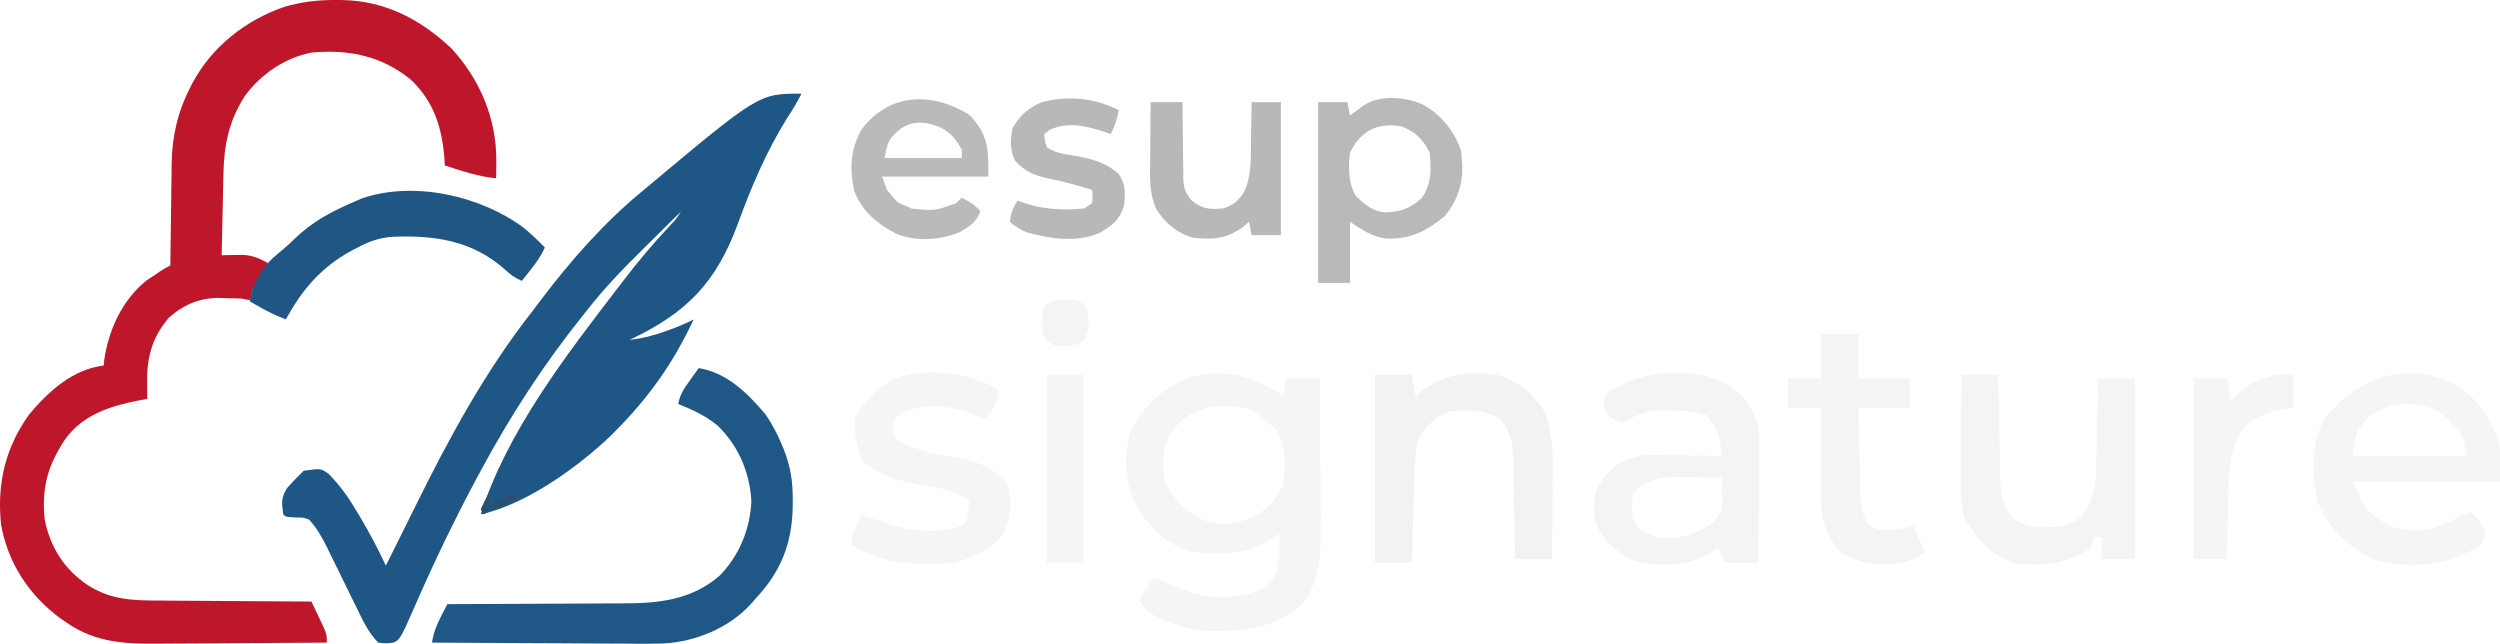
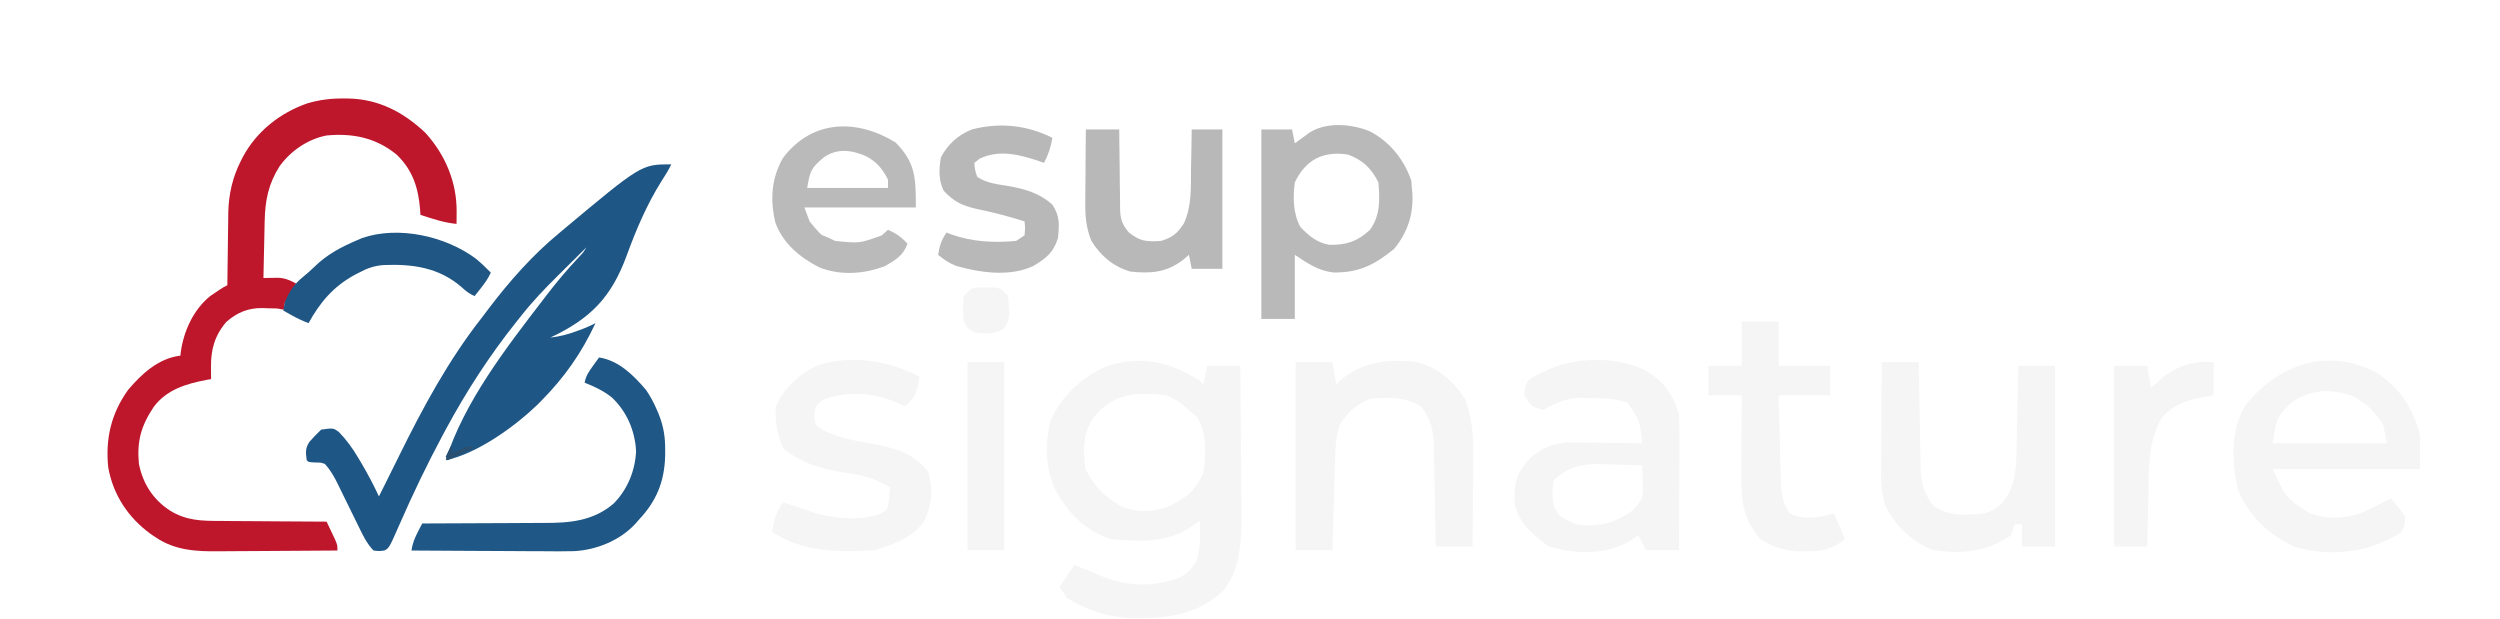
- <svg xmlns="http://www.w3.org/2000/svg" version="1.1" width="974.574" height="250.955" id="svg51">
+ <svg xmlns="http://www.w3.org/2000/svg" version="1.1" width="994.574" height="246.001" id="svg51">
  <defs id="defs51">
    <clipPath clipPathUnits="userSpaceOnUse" id="clipPath51">
      <path d="m 553.989,100.385 c 5.358,1.921 8.458,4.917 11,10 0.528,6.219 0.725,11.734 -3,17 -4.585,4.241 -8.448,5.48 -14.578,5.41 -4.411,-0.747 -7.407,-3.211 -10.422,-6.41 -2.645,-4.848 -2.706,-10.584 -2,-16 3.972,-8.25 10.187,-11.297 19,-10 z" fill="#040404" id="path51" style="display:none;fill:#040404;fill-opacity:1" />
      <path id="lpe_path-effect51" style="fill:#040404;fill-opacity:1" class="powerclip" d="m 517.989,84.811 h 64.239 v 79.574 h -64.239 z m 36,15.574 c -8.813,-1.297 -15.028,1.75 -19,10 -0.706,5.416 -0.645,11.152 2,16 3.015,3.199 6.01,5.663 10.422,6.41 6.13,0.07 9.993,-1.169 14.578,-5.41 3.725,-5.266 3.528,-10.781 3,-17 -2.542,-5.083 -5.642,-8.079 -11,-10 z" />
    </clipPath>
    <clipPath clipPathUnits="userSpaceOnUse" id="clipPath52">
      <path d="m 381.176,101.01 c 3.81,2.079 5.819,4.471 7.812,8.375 0,0.99 0,1.98 0,3 -9.57,0 -19.14,0 -29,0 1.04,-6.24 1.441,-7.183 6,-11 4.769,-3.338 10.087,-2.655 15.188,-0.375 z" fill="#080808" id="path52" style="display:none" />
      <path id="lpe_path-effect52" class="powerclip" d="m 342.477,85.295 h 61.512 v 62.588 h -61.512 z m 38.7,15.716 c -5.101,-2.28 -10.419,-2.963 -15.188,0.375 -4.559,3.817 -4.96,4.76 -6,11 9.86,0 19.43,0 29,0 0,-1.02 0,-2.01 0,-3 -1.994,-3.904 -4.002,-6.296 -7.812,-8.375 z" />
    </clipPath>
    <clipPath clipPathUnits="userSpaceOnUse" id="clipPath53">
      <path d="m 456.989,221.385 c 3.5,1.688 3.5,1.688 6,4 0.784,0.66 1.567,1.32 2.375,2 2.62,4.837 2.325,9.629 1.625,15 -2.116,4.937 -5.065,7.19 -9.855,9.305 -4.168,1.352 -7.857,1.567 -12.062,-0.035 -4.639,-2.423 -7.755,-5.615 -10.082,-10.27 -0.653,-5.106 -0.786,-9.575 2.188,-13.938 5.209,-6.73 11.872,-7.032 19.812,-6.062 z" fill="#050505" id="path53" style="display:none" />
      <path id="lpe_path-effect53" class="powerclip" d="m 419.514,207.033 h 62.814 v 79.851 h -62.814 z m 37.475,14.352 v -4e-5 c -7.941,-0.97 -14.604,-0.668 -19.812,6.062 -2.974,4.362 -2.841,8.832 -2.188,13.938 2.327,4.654 5.443,7.846 10.082,10.27 4.206,1.602 7.894,1.387 12.062,0.035 4.79,-2.115 7.74,-4.368 9.855,-9.305 0.7,-5.371 0.995,-10.163 -1.625,-15 -0.807,-0.68 -1.591,-1.34 -2.375,-2 -2.5,-2.312 -2.5,-2.312 -6,-4 z" />
    </clipPath>
    <clipPath clipPathUnits="userSpaceOnUse" id="clipPath54">
      <path d="m 577.364,240.135 c 1.247,0.027 1.247,0.027 2.52,0.055 2.036,0.047 4.071,0.119 6.105,0.195 0.059,1.438 0.102,2.877 0.137,4.316 0.038,1.202 0.038,1.202 0.077,2.428 -0.214,2.256 -0.214,2.256 -2.401,5.193 -5.096,3.737 -9.557,4.909 -15.812,4.062 -4.569,-2.139 -4.569,-2.139 -6,-5 -0.438,-3.375 -0.438,-3.375 0,-7 4.934,-4.468 9.087,-4.511 15.375,-4.25 z" fill="#0e0e0e" id="path54" style="display:none" />
      <path id="lpe_path-effect54" class="powerclip" d="m 546.333,206.786 h 54.759 v 62.128 h -54.759 z m 31.031,33.349 v 1e-5 c -6.288,-0.261 -10.441,-0.218 -15.375,4.25 -0.438,3.625 -0.438,3.625 0,7 1.431,2.861 1.431,2.861 6,5 6.256,0.847 10.717,-0.326 15.812,-4.062 2.188,-2.938 2.188,-2.938 2.401,-5.193 -0.039,-1.226 -0.039,-1.226 -0.077,-2.428 -0.035,-1.439 -0.077,-2.878 -0.137,-4.316 -2.035,-0.077 -4.07,-0.149 -6.105,-0.195 -1.272,-0.028 -1.272,-0.028 -2.52,-0.055 z" />
    </clipPath>
    <clipPath clipPathUnits="userSpaceOnUse" id="clipPath55">
      <path d="m 778.614,221.51 c 4.076,2.264 5.763,4.034 8.375,7.875 0.33,1.65 0.66,3.3 1,5 -10.23,0 -20.46,0 -31,0 1.2,-7.2 1.2,-7.2 5,-11 5.684,-3.663 10.227,-3.861 16.625,-1.875 z" fill="#0d0e0d" id="path55" style="display:none" />
      <path id="lpe_path-effect55" class="powerclip" d="m 741.382,206.968 h 60.607 v 61.981 h -60.607 z m 37.231,14.542 c -6.398,-1.986 -10.941,-1.788 -16.625,1.875 -3.8,3.8 -3.8,3.8 -5,11 10.54,0 20.77,0 31,0 -0.34,-1.7 -0.67,-3.35 -1,-5 -2.612,-3.841 -4.299,-5.611 -8.375,-7.875 z" />
    </clipPath>
  </defs>
-   <path d="m 312.409,36.502 c -1.571,3.339 -3.494,6.342 -5.5,9.438 -8.057,12.888 -13.996,26.816 -19.188,41.062 -8.433,23.008 -19.859,34.933 -42.312,45.5 5.044,-0.575 9.392,-1.675 14.188,-3.438 1.19,-0.432 2.38,-0.864 3.605,-1.309 2.495,-0.976 4.847,-1.995 7.207,-3.254 -7.684,16.528 -17.171,30.056 -30,43 -0.776,0.789 -1.552,1.578 -2.352,2.391 -12.807,12.235 -33.138,26.861 -50.648,30.609 10.112,-32.136 33.644,-62.518 54,-89 0.466,-0.612 0.933,-1.224 1.414,-1.855 5.787,-7.586 11.823,-14.776 18.372,-21.719 2.316,-2.414 2.316,-2.414 4.215,-5.426 -3.83,3.779 -7.652,7.566 -11.469,11.359 -1.295,1.285 -2.591,2.568 -3.89,3.849 -7.705,7.604 -14.998,15.229 -21.642,23.793 -0.543,0.679 -1.087,1.358 -1.647,2.057 -14.963,18.705 -28,38.867 -39.353,59.943 -0.581,1.078 -1.162,2.157 -1.761,3.268 -8.52,15.926 -16.289,32.082 -23.532,48.626 -6.069,13.787 -6.069,13.787 -8.707,15.105 -2.875,0.375 -2.875,0.375 -6,0 -3.838,-3.967 -6.028,-8.714 -8.406,-13.625 -0.407,-0.825 -0.813,-1.649 -1.232,-2.499 -1.73,-3.508 -3.445,-7.024 -5.162,-10.539 -1.26,-2.573 -2.526,-5.143 -3.793,-7.713 -0.382,-0.79 -0.765,-1.579 -1.159,-2.393 -2.039,-4.133 -4.071,-7.83 -7.247,-11.232 -2.3,-0.768 -2.3,-0.768 -4.688,-0.75 -4.258,-0.195 -4.258,-0.195 -5.312,-1.25 -0.595,-4.24 -0.902,-6.658 1.527,-10.273 1.758,-1.992 3.558,-3.885 5.473,-5.727 0.33,-0.33 0.66,-0.66 1,-1 6.718,-0.927 6.718,-0.927 9.763,1.275 4.319,4.451 7.662,9.073 10.8,14.413 0.47,0.783 0.939,1.566 1.423,2.373 3.657,6.164 6.993,12.438 10.014,18.94 0.711,-1.421 1.421,-2.843 2.132,-4.264 0.682,-1.364 1.365,-2.727 2.049,-4.09 2.368,-4.725 4.714,-9.461 7.046,-14.204 13.14,-26.647 27.351,-53.016 45.773,-76.441 1.19,-1.578 2.38,-3.156 3.569,-4.734 11.651,-15.37 24.508,-29.981 39.431,-42.266 0.502,-0.421 1.003,-0.841 1.52,-1.275 C 295.83,36.502 295.83,36.502 312.409,36.502 Z" fill="#1e5786" id="path2" />
-   <path d="m 130.659,0.002 c 1.5,0.009 1.5,0.009 3.03,0.017 16.657,0.398 30.248,7.543 42.302,18.85 11.126,12.115 17.636,27.495 17.48,44.008 -0.009,1.245 -0.018,2.49 -0.027,3.773 -0.017,1.412 -0.017,1.412 -0.035,2.852 -6.95,-0.647 -13.382,-2.86 -20,-5 -0.095,-1.506 -0.095,-1.506 -0.191,-3.043 -0.98,-11.985 -4.122,-21.905 -13.121,-30.457 -11.539,-9.318 -24.235,-11.829 -38.688,-10.5 -10.398,2.028 -19.686,8.398 -25.937,16.875 -6.314,9.841 -8.157,19.169 -8.379,30.68 l -0.063,2.732 c -0.065,2.863 -0.124,5.726 -0.183,8.588 -0.043,1.948 -0.087,3.896 -0.131,5.844 -0.107,4.76 -0.208,9.521 -0.307,14.281 0.745,-0.017 1.491,-0.035 2.259,-0.053 0.983,-0.013 1.966,-0.027 2.979,-0.041 0.972,-0.017 1.945,-0.035 2.947,-0.053 3.882,0.202 6.411,1.331 9.815,3.146 -0.563,3.941 -1.679,6.751 -4,10 h -2 l -0.734,4.499 c -1.279,-0.046 -2.823,-0.591 -4.141,-0.639 -1.708,-0.037 -3.417,-0.074 -5.125,-0.109 -0.839,-0.034 -1.678,-0.067 -2.543,-0.102 -7.867,-0.122 -14.053,2.431 -20.008,7.668 -6.478,7.526 -8.602,15.305 -8.512,24.996 0.009,1.254 0.018,2.509 0.027,3.801 0.012,0.953 0.023,1.905 0.035,2.887 -0.895,0.159 -1.789,0.317 -2.711,0.48 -11.266,2.174 -22.005,5.391 -29.102,14.965 -6.946,10.39 -9.401,18.974 -8.188,31.555 2.179,10.791 7.632,19.467 16.831,25.621 9.299,5.912 17.95,5.983 28.673,5.988 1.691,0.015 3.382,0.032 5.073,0.05 4.424,0.043 8.848,0.064 13.272,0.079 4.525,0.02 9.05,0.062 13.575,0.102 8.859,0.075 17.717,0.126 26.576,0.16 1.007,2.101 2.005,4.206 3,6.312 0.557,1.172 1.114,2.344 1.688,3.551 1.312,3.137 1.312,3.137 1.312,6.137 -10.467,0.093 -20.934,0.164 -31.401,0.207 -4.862,0.021 -9.723,0.049 -14.584,0.095 -4.701,0.044 -9.401,0.068 -14.103,0.078 -1.784,0.007 -3.568,0.022 -5.352,0.043 -12.758,0.149 -24.626,-0.405 -35.561,-7.923 -0.846,-0.567 -1.691,-1.134 -2.562,-1.719 -12.395,-9.058 -20.678,-21.525 -23.438,-36.781 -1.644,-15.844 1.601,-29.949 11,-43 7.573,-9.018 16.913,-17.536 29,-19 0.063,-0.632 0.126,-1.263 0.191,-1.914 1.601,-11.698 7.044,-23.68 16.414,-31.168 0.852,-0.571 1.704,-1.142 2.582,-1.73 0.86,-0.584 1.72,-1.168 2.605,-1.77 2.207,-1.418 2.207,-1.418 4.207,-2.418 0.009,-0.881 0.009,-0.881 0.018,-1.779 0.064,-6.166 0.149,-12.331 0.245,-18.496 0.033,-2.295 0.061,-4.589 0.084,-6.884 0.034,-3.317 0.086,-6.633 0.142,-9.95 0.006,-1.01 0.013,-2.02 0.019,-3.06 0.206,-10.184 2.393,-19.811 7.055,-28.893 l 1.042,-2.043 C 82.585,18.216 95.75,7.84 110.914,2.644 c 6.662,-1.918 12.821,-2.688 19.745,-2.642 z" fill="#be172c" id="path3" />
-   <path d="m 272.409,143.502 c 10.913,1.735 19.098,9.859 26,18 2.405,3.53 4.329,7.073 6,11 0.338,0.786 0.677,1.572 1.025,2.382 2.758,6.875 3.681,12.922 3.6,20.305 -0.008,1.044 -0.017,2.087 -0.025,3.163 -0.407,14.038 -4.874,24.871 -14.6,35.15 -0.554,0.643 -1.109,1.286 -1.68,1.949 -8.468,9.339 -21.666,14.753 -34.147,15.397 -5.742,0.165 -11.481,0.104 -17.224,0.044 -2.111,-0.007 -4.223,-0.013 -6.334,-0.017 -5.516,-0.015 -11.031,-0.054 -16.546,-0.099 -5.645,-0.041 -11.289,-0.059 -16.934,-0.079 -11.045,-0.043 -22.09,-0.111 -33.135,-0.195 0.604,-3.85 1.768,-6.861 3.562,-10.312 0.683,-1.325 0.683,-1.325 1.379,-2.676 0.349,-0.664 0.699,-1.328 1.059,-2.012 1.034,-0.001 2.068,-0.003 3.133,-0.004 9.797,-0.017 19.593,-0.06 29.39,-0.128 5.035,-0.034 10.07,-0.059 15.105,-0.064 4.87,-0.004 9.739,-0.033 14.608,-0.078 1.847,-0.013 3.695,-0.017 5.542,-0.013 14.089,0.027 27.14,-1.112 38.327,-10.784 7.627,-7.768 11.863,-18.025 12.395,-28.93 -0.572,-11.364 -5.135,-21.985 -13.414,-29.809 -4.595,-3.67 -9.636,-6.047 -15.086,-8.191 0.624,-3.761 2.348,-6.19 4.562,-9.25 0.641,-0.892 1.281,-1.784 1.941,-2.703 0.494,-0.675 0.987,-1.351 1.496,-2.047 z" fill="#1f5786" id="path4" />
-   <path d="m 561.926,92.073 c 7.105,3.674 12.344,10.158 14.875,17.75 0.062,0.846 0.124,1.691 0.188,2.562 0.062,0.645 0.124,1.289 0.188,1.953 0.423,7.562 -1.734,14.077 -6.562,19.922 -7.112,5.757 -12.67,8.601 -21.832,8.453 -5.417,-0.636 -9.346,-3.363 -13.793,-6.328 0,7.59 0,15.18 0,23 -3.96,0 -7.92,0 -12,0 0,-22.44 0,-44.88 0,-68 3.63,0 7.26,0 11,0 0.33,1.65 0.66,3.3 1,5 0.471,-0.349 0.941,-0.699 1.426,-1.059 0.623,-0.455 1.245,-0.91 1.887,-1.379 0.615,-0.452 1.23,-0.905 1.863,-1.371 6.114,-3.993 15.266,-3.211 21.762,-0.504 z" fill="#b8b9b8" id="path5" clip-path="url(#clipPath51)" transform="matrix(1.036489,0,0,1.036489,-28.23591,-54.89236)" />
-   <path d="m 465.989,217.385 c 0.495,0.495 0.495,0.495 1,1 0.33,-1.65 0.66,-3.3 1,-5 2.97,0 5.94,0 9,0 0.074,6.795 0.129,13.59 0.165,20.386 0.015,2.308 0.035,4.617 0.061,6.925 0.037,3.331 0.053,6.663 0.067,9.994 0.015,1.02 0.031,2.04 0.047,3.092 0.002,7 -0.3,14.85 -4.889,20.517 -6.819,6.598 -15.213,7.591 -24.343,7.586 -6.59,-0.232 -12.459,-2.03 -18.107,-5.499 -0.66,-0.99 -1.32,-1.98 -2,-3 1.32,-1.98 2.64,-3.96 4,-6 0.66,0.268 1.32,0.536 2,0.812 0.99,0.392 1.98,0.784 3,1.188 0.581,0.264 1.163,0.529 1.762,0.801 6.825,2.921 13.551,3.271 20.676,1.074 2.874,-1.248 3.603,-1.93 5.562,-4.562 1.215,-4.026 1.217,-7.123 1,-11.312 -0.907,0.639 -1.815,1.279 -2.75,1.938 -6.507,4.129 -13.723,3.775 -21.25,3.062 -6.952,-2.147 -11.418,-6.799 -15,-13 -2.885,-6.058 -3.111,-12.837 -1.383,-19.312 2.927,-6.63 8.599,-11.726 15.195,-14.625 9.368,-2.915 17.018,-1.19 25.188,3.938 z" fill="#f7f7f7" id="path6" style="fill:#f5f5f5;fill-opacity:1" clip-path="url(#clipPath53)" transform="matrix(1.437914,0,0,1.437914,-171.4274,-159.3241)" />
-   <path d="m 204.082,88.747 c 2.948,2.414 5.685,5.012 8.327,7.755 -1.491,3.283 -3.386,5.931 -5.625,8.75 l -1.914,2.422 -1.461,1.828 c -2.892,-1.322 -4.474,-2.443 -6.875,-4.688 C 183.902,93.663 169.078,91.641 152.948,92.307 c -5.042,0.388 -9.133,1.794 -13.54,4.195 -0.831,0.424 -1.663,0.848 -2.52,1.285 -11.817,6.516 -19.064,15.119 -25.48,26.715 -3.439,-1.307 -6.613,-2.81 -9.812,-4.625 l -2.395,-1.352 c -0.592,-0.338 -1.183,-0.675 -1.793,-1.023 l 1,-5 c 2.704,-6.481 5.701,-10.094 9.437,-13.188 2.341,-1.932 4.597,-3.847 6.754,-5.984 7.042,-6.911 14.825,-10.995 23.809,-14.828 0.891,-0.384 1.781,-0.768 2.699,-1.164 20.11,-6.93 46.208,-1.062 62.974,11.409 z" fill="#1f5684" id="path7" />
-   <path d="m 391.739,96.073 c 7.133,7.332 7.25,12.519 7.25,23.312 h -40 l 1.873,5.006 c 0,0 3.695,4.613 4.502,4.932 2.625,1.062 2.625,1.062 4.625,2.062 8.788,0.91 8.788,0.91 16.812,-2 0.722,-0.66 1.444,-1.32 2.188,-2 2.884,1.293 4.872,2.659 7,5 -1.513,4.238 -4.19,5.802 -8,8 -7.564,2.946 -16.177,3.526 -23.812,0.438 -6.937,-3.647 -12.723,-8.39 -15.559,-15.855 -1.994,-8.187 -1.542,-16 2.688,-23.355 10.525,-13.919 26.562,-14.051 40.434,-5.539 z" fill="#b9bab9" id="path8" clip-path="url(#clipPath52)" transform="matrix(1.036489,0,0,1.036489,-28.23591,-54.89236)" />
-   <path d="m 785.091,215.19 c 6.397,4.028 10.088,9.954 11.898,17.195 0,2.97 0,5.94 0,9 -13.2,0 -26.4,0 -40,0 3.657,7.87 3.657,7.87 10,12 5.314,1.771 9.585,1.519 14.75,-0.375 1.073,-0.536 2.145,-1.073 3.25,-1.625 1.207,-0.588 1.207,-0.588 2.438,-1.188 0.516,-0.268 1.031,-0.536 1.562,-0.812 2.062,2.25 2.062,2.25 4,5 -0.137,2.035 -0.137,2.035 -1,4 -1.742,1.23 -1.742,1.23 -3.875,2.188 -0.699,0.324 -1.397,0.647 -2.117,0.98 -7.043,2.919 -15.684,3.088 -23.008,0.961 -7.01,-3.259 -12.742,-8.546 -15.527,-15.918 -1.569,-7.338 -1.863,-15.888 2.133,-22.469 8.975,-11.213 22.236,-15.783 35.496,-8.938 z" fill="#f5f5f5" id="path9" clip-path="url(#clipPath55)" transform="matrix(1.437914,0,0,1.437914,-171.4274,-159.3241)" />
-   <path d="m 586.676,214.51 c 5.129,2.999 7.429,6.225 9.312,11.875 0.085,2.804 0.116,5.583 0.098,8.387 -0.001,0.817 -0.003,1.634 -0.004,2.476 -0.006,2.608 -0.018,5.217 -0.031,7.825 -0.005,1.769 -0.01,3.538 -0.014,5.307 -0.011,4.335 -0.028,8.671 -0.049,13.006 -2.97,0 -5.94,0 -9,0 -0.66,-1.32 -1.32,-2.64 -2,-4 -1.052,0.66 -2.104,1.32 -3.188,2 -6.62,3.316 -14.278,3.092 -21.25,0.938 -4.22,-3.191 -7.864,-6.035 -9.148,-11.371 -0.302,-4.722 0.285,-7.84 3.273,-11.566 3.097,-3.329 6.452,-4.842 10.991,-5.227 1.406,0.016 1.406,0.016 2.841,0.032 1.532,0.01 1.532,0.01 3.096,0.019 1.055,0.017 2.11,0.034 3.197,0.051 1.074,0.009 2.149,0.018 3.256,0.027 2.644,0.024 5.288,0.056 7.932,0.098 -0.63,-6.102 -0.63,-6.102 -4,-11 -3.43,-1.143 -6.199,-1.204 -9.812,-1.25 -1.203,-0.026 -2.405,-0.052 -3.645,-0.078 -3.842,0.356 -6.156,1.57 -9.543,3.328 -3,-1 -3,-1 -5,-4 0.133,-2.051 0.133,-2.051 1,-4 1.742,-1.23 1.742,-1.23 3.875,-2.188 1.048,-0.485 1.048,-0.485 2.117,-0.98 7.866,-3.26 17.938,-3.32 25.695,0.293 z" fill="#f4f4f4" id="path10" clip-path="url(#clipPath54)" transform="matrix(1.437914,0,0,1.437914,-171.4274,-159.3241)" />
-   <path d="m 448.537,39.827 c 4.105,0 8.209,0 12.438,0 0.003,1.04 0.009,2.081 0.013,3.153 0.023,3.874 0.079,7.746 0.145,11.619 0.024,1.674 0.039,3.348 0.044,5.022 0.01,2.412 0.052,4.821 0.101,7.232 -0.003,0.744 -0.009,1.488 -0.013,2.255 0.118,4.081 0.621,5.81 3.253,9 4.212,3.374 6.595,3.54 12.003,3.179 4.349,-1.365 5.883,-2.606 8.426,-6.413 3.083,-6.462 2.641,-13.516 2.717,-20.535 0.029,-1.41 0.06,-2.821 0.093,-4.231 0.073,-3.427 0.128,-6.853 0.166,-10.28 3.762,0 7.525,0 11.401,0 0,17.102 0,34.204 0,51.824 -3.762,0 -7.525,0 -11.401,0 -0.342,-1.71 -0.684,-3.42 -1.036,-5.182 -0.748,0.641 -1.496,1.283 -2.267,1.943 -6.144,4.642 -11.999,5.108 -19.499,4.276 -6.329,-1.81 -11.058,-5.837 -14.511,-11.401 -1.989,-4.899 -2.351,-9.314 -2.275,-14.535 0.003,-0.773 0.006,-1.547 0.01,-2.344 0.011,-2.45 0.037,-4.899 0.064,-7.349 0.01,-1.669 0.02,-3.339 0.028,-5.008 0.023,-4.075 0.059,-8.149 0.101,-12.223 z" fill="#b8b8b8" id="path11" style="stroke-width:1.036" />
-   <path d="m 436.1,42.937 c -0.581,3.486 -1.47,6.21 -3.109,9.328 -0.628,-0.224 -1.256,-0.449 -1.903,-0.68 -7.369,-2.449 -14.784,-4.37 -22.066,-0.875 -0.641,0.513 -1.283,1.026 -1.943,1.555 0.195,2.534 0.195,2.534 1.036,5.182 3.543,2.405 7.504,2.748 11.66,3.433 6.206,1.127 11.558,2.625 16.325,6.932 2.816,4.223 2.591,7.488 2.073,12.438 -1.669,5.426 -4.525,7.558 -9.191,10.385 -8.907,4.095 -19.676,2.485 -28.771,-0.073 -2.588,-1.034 -4.467,-2.324 -6.608,-4.093 0.567,-3.498 1.093,-5.268 3.109,-8.292 0.568,0.224 1.136,0.449 1.721,0.68 7.951,2.793 15.838,3.209 24.192,2.429 1.026,-0.684 2.052,-1.368 3.109,-2.073 0.259,-2.678 0.259,-2.678 0,-5.182 -5.749,-1.83 -11.443,-3.346 -17.361,-4.535 -5.633,-1.255 -8.789,-2.633 -12.697,-6.867 -1.973,-3.947 -1.78,-8.159 -1.036,-12.438 2.629,-4.921 6.346,-8.304 11.531,-10.365 10.285,-2.703 20.484,-1.613 29.929,3.109 z" fill="#b8b8b8" id="path12" style="stroke-width:1.036" />
-   <path d="m 536.011,146.067 c 4.745,0 9.49,0 14.379,0 0.475,2.847 0.949,5.694 1.438,8.627 1.008,-0.89 2.017,-1.779 3.056,-2.696 8.763,-6.477 17.974,-7.136 28.579,-5.931 8.499,2.527 13.831,7.086 18.693,14.379 2.529,7.235 3.271,13.829 3.157,21.428 -0.004,1.039 -0.008,2.078 -0.013,3.148 -0.016,3.281 -0.052,6.562 -0.089,9.843 -0.014,2.24 -0.028,4.48 -0.039,6.721 -0.032,5.459 -0.081,10.917 -0.14,16.376 -4.745,0 -9.49,0 -14.379,0 -0.021,-1.4 -0.042,-2.8 -0.064,-4.242 -0.084,-5.213 -0.195,-10.425 -0.314,-15.637 -0.048,-2.252 -0.088,-4.505 -0.121,-6.757 -0.049,-3.245 -0.124,-6.489 -0.204,-9.734 -0.008,-1.001 -0.018,-2.002 -0.028,-3.033 -0.187,-6.244 -1.221,-10.253 -5.022,-15.239 -6.11,-3.774 -13.161,-3.7 -20.131,-2.876 -5.373,2.336 -8.408,5.114 -11.503,10.065 -1.674,5.021 -1.742,9.19 -1.893,14.486 -0.03,0.983 -0.06,1.967 -0.091,2.98 -0.094,3.135 -0.179,6.27 -0.263,9.405 -0.062,2.128 -0.125,4.256 -0.188,6.384 -0.154,5.211 -0.3,10.423 -0.441,15.635 -4.745,0 -9.49,0 -14.379,0 0,-24.2 0,-48.4 0,-73.334 z" fill="#f2f2f2" id="path13" style="stroke-width:1.438" />
-   <path d="m 764.639,146.067 c 4.745,0 9.49,0 14.379,0 0.021,1.443 0.042,2.887 0.064,4.374 0.084,5.374 0.195,10.746 0.314,16.119 0.048,2.322 0.088,4.644 0.121,6.966 0.049,3.345 0.124,6.689 0.204,10.033 0.008,1.032 0.018,2.065 0.028,3.128 0.184,6.33 1.115,10.432 5.022,15.458 6.426,4.284 12.597,3.572 20.131,2.876 5.192,-1.947 6.644,-3.403 9.48,-8.134 2.293,-5.448 2.637,-9.505 2.759,-15.401 0.026,-0.977 0.052,-1.954 0.078,-2.961 0.077,-3.091 0.126,-6.181 0.175,-9.272 0.048,-2.108 0.097,-4.216 0.149,-6.325 0.122,-5.141 0.218,-10.282 0.3,-15.424 4.745,0 9.49,0 14.379,0 0,23.251 0,46.502 0,70.458 -4.271,0 -8.541,0 -12.941,0 0,-2.847 0,-5.694 0,-8.627 -0.949,0 -1.898,0 -2.876,0 -0.475,1.424 -0.949,2.847 -1.438,4.314 -9.587,6.453 -18.811,7.401 -30.196,5.752 -8.615,-3.321 -14.631,-9.239 -18.821,-17.447 -1.718,-5.408 -1.666,-10.537 -1.59,-16.147 0.004,-1.139 0.008,-2.278 0.013,-3.451 0.016,-3.619 0.052,-7.237 0.089,-10.855 0.014,-2.461 0.028,-4.922 0.039,-7.383 0.032,-6.017 0.081,-12.033 0.14,-18.05 z" fill="#f4f4f4" id="path14" style="stroke-width:1.438" />
-   <path d="m 386.956,150.561 c 0.788,0.415 1.576,0.83 2.387,1.258 -0.717,5.302 -1.583,8.059 -5.752,11.503 -1.572,-0.712 -3.144,-1.424 -4.763,-2.157 -8.889,-3.321 -18.215,-3.775 -27.141,-0.449 -2.894,2.447 -2.894,2.447 -3.505,6.201 0.556,3.799 0.556,3.799 3.746,5.802 6.588,3.196 13.453,4.208 20.617,5.519 8.157,1.631 14.968,3.785 20.212,10.697 1.971,6.898 1.435,11.892 -1.258,18.513 -4.444,7.087 -11.794,9.413 -19.412,11.953 -14.167,0.893 -28.081,0.931 -40.262,-7.19 0.787,-4.852 1.517,-7.308 4.314,-11.503 1.824,0.623 1.824,0.623 3.685,1.258 1.631,0.534 3.262,1.068 4.943,1.618 1.512,0.534 3.025,1.068 4.583,1.618 7.933,1.821 16.777,2.881 24.585,0.079 2.984,-1.648 2.984,-1.648 3.544,-6.19 0.119,-1.364 0.237,-2.728 0.359,-4.134 -5.64,-3.447 -10.424,-4.732 -16.985,-5.662 -9.195,-1.384 -17.498,-3.618 -24.714,-9.706 -2.308,-5.338 -3.21,-10.451 -2.876,-16.266 3.618,-7.375 8.75,-12.32 16.12,-15.941 12.34,-4.044 26.005,-2.237 37.571,3.179 z" fill="#f5f5f5" id="path15" style="stroke-width:1.438" />
-   <path d="m 709.998,130.25 c 4.745,0 9.49,0 14.379,0 0,5.694 0,11.388 0,17.255 6.643,0 13.286,0 20.131,0 0,3.796 0,7.592 0,11.503 -6.643,0 -13.286,0 -20.131,0 0.163,6.591 0.346,13.181 0.539,19.771 0.044,1.872 0.089,3.744 0.135,5.673 0.056,1.798 0.111,3.596 0.169,5.448 0.068,2.485 0.068,2.485 0.137,5.02 0.439,4.167 1.034,6.637 3.334,10.1 5.455,2.727 11.567,1.75 17.255,0 1.424,3.322 2.847,6.643 4.314,10.065 -6.015,4.978 -11.62,4.96 -19.092,4.718 -5.713,-0.59 -9.046,-1.697 -13.98,-4.718 -6.51,-8.052 -7.374,-13.941 -7.33,-24.063 0.004,-1.863 0.008,-3.726 0.014,-5.645 0.012,-1.96 0.024,-3.921 0.036,-5.881 0.007,-1.983 0.014,-3.965 0.02,-5.948 0.017,-4.847 0.041,-9.695 0.07,-14.542 -4.271,0 -8.541,0 -12.941,0 0,-3.796 0,-7.592 0,-11.503 4.271,0 8.541,0 12.941,0 0,-5.694 0,-11.388 0,-17.255 z" fill="#f4f4f4" id="path16" style="stroke-width:1.438" />
-   <path d="m 894.051,146.067 c 0,4.271 0,8.541 0,12.941 -1.987,0.356 -3.974,0.712 -6.021,1.078 -6.029,1.372 -9.826,2.887 -14.11,7.549 -5.633,9.716 -5.108,19.826 -5.302,30.825 -0.049,1.875 -0.098,3.75 -0.149,5.681 -0.118,4.607 -0.218,9.213 -0.3,13.82 -4.271,0 -8.541,0 -12.941,0 0,-23.251 0,-46.502 0,-70.458 4.271,0 8.541,0 12.941,0 0.475,2.847 0.949,5.694 1.438,8.627 1.246,-1.127 2.491,-2.254 3.775,-3.415 6.318,-5.248 12.45,-7.134 20.67,-6.65 z" fill="#fcfcfc" id="path20" style="fill:#f5f5f5;fill-opacity:1;stroke-width:1.438" />
-   <path d="m 408.036,146.067 c 4.745,0 9.49,0 14.379,0 0,24.2 0,48.4 0,73.334 -4.745,0 -9.49,0 -14.379,0 0,-24.2 0,-48.4 0,-73.334 z" fill="#eff0ef" id="path21" style="fill:#f4f5f4;fill-opacity:1;stroke-width:1.438" />
-   <path d="m 412.17,116.927 c 1.008,0.007 2.017,0.015 3.056,0.022 1.008,-0.007 2.017,-0.015 3.056,-0.022 2.696,0.382 2.696,0.382 5.572,3.258 0.791,8.703 0.791,8.703 -1.618,12.851 -3.976,2.253 -6.84,2.088 -11.324,1.528 -2.696,-1.528 -2.696,-1.528 -4.314,-4.314 -0.449,-5.123 -0.449,-5.123 0,-10.065 2.876,-2.876 2.876,-2.876 5.572,-3.258 z" fill="#f4f4f4" id="path28" style="stroke-width:1.438" />
-   <path d="m 190.409,192.502 c 0.33,1.32 0.66,2.64 1,4 0.615,-0.3 1.23,-0.601 1.863,-0.91 0.808,-0.38 1.616,-0.761 2.449,-1.152 0.801,-0.383 1.601,-0.766 2.426,-1.16 2.262,-0.777 2.262,-0.777 5.262,0.223 -4.95,2.31 -9.9,4.62 -15,7 -0.33,-0.66 -0.66,-1.32 -1,-2 0.934,-2.031 1.932,-4.035 3,-6 z" fill="#295071" id="path41" />
+   <path d="m 267.051,65.38 c -1.128,2.397 -2.509,4.553 -3.949,6.775 -5.784,9.253 -10.048,19.252 -13.775,29.479 -6.054,16.517 -14.257,25.079 -30.377,32.665 3.621,-0.413 6.742,-1.203 10.185,-2.468 0.854,-0.31 1.708,-0.62 2.588,-0.939 1.792,-0.7 3.48,-1.432 5.174,-2.336 -5.517,11.865 -12.328,21.578 -21.538,30.87 -0.557,0.566 -1.114,1.133 -1.688,1.716 -9.194,8.784 -23.79,19.284 -36.361,21.975 7.26,-23.071 24.153,-44.883 38.767,-63.895 0.335,-0.439 0.67,-0.879 1.015,-1.332 4.155,-5.446 8.488,-10.608 13.189,-15.593 1.663,-1.733 1.663,-1.733 3.026,-3.895 -2.749,2.713 -5.494,5.432 -8.233,8.155 -0.929,0.922 -1.86,1.843 -2.792,2.763 -5.532,5.459 -10.767,10.933 -15.537,17.081 -0.39,0.487 -0.78,0.975 -1.182,1.477 -10.742,13.428 -20.101,27.903 -28.252,43.034 -0.417,0.774 -0.834,1.548 -1.264,2.346 -6.117,11.434 -11.694,23.032 -16.894,34.91 -4.357,9.898 -4.357,9.898 -6.251,10.844 -2.064,0.269 -2.064,0.269 -4.308,0 -2.755,-2.848 -4.328,-6.256 -6.035,-9.782 -0.292,-0.592 -0.584,-1.184 -0.885,-1.794 -1.242,-2.519 -2.473,-5.042 -3.706,-7.566 -0.904,-1.847 -1.814,-3.692 -2.723,-5.537 -0.275,-0.567 -0.549,-1.134 -0.832,-1.718 -1.464,-2.967 -2.923,-5.621 -5.203,-8.064 -1.651,-0.551 -1.651,-0.551 -3.365,-0.538 -3.057,-0.14 -3.057,-0.14 -3.814,-0.897 -0.427,-3.044 -0.647,-4.78 1.097,-7.375 1.262,-1.43 2.554,-2.789 3.929,-4.111 0.237,-0.237 0.474,-0.474 0.718,-0.718 4.823,-0.665 4.823,-0.665 7.009,0.915 3.101,3.195 5.5,6.514 7.753,10.347 0.337,0.562 0.674,1.124 1.022,1.703 2.626,4.425 5.02,8.929 7.189,13.597 0.51,-1.02 1.02,-2.041 1.53,-3.061 0.49,-0.979 0.98,-1.958 1.471,-2.937 1.7,-3.392 3.384,-6.792 5.058,-10.197 9.434,-19.13 19.636,-38.061 32.862,-54.879 0.854,-1.133 1.708,-2.266 2.562,-3.399 8.365,-11.034 17.595,-21.524 28.308,-30.343 0.36,-0.302 0.72,-0.604 1.091,-0.915 31.518,-26.366 31.518,-26.366 43.42,-26.366 z" fill="#1e5786" id="path2" style="stroke-width:0.718" />
+   <path d="m 136.57,39.176 c 1.077,0.006 1.077,0.006 2.175,0.012 11.959,0.286 21.715,5.415 30.369,13.533 7.988,8.697 12.661,19.739 12.55,31.594 -0.006,0.894 -0.013,1.788 -0.02,2.709 -0.013,1.013 -0.013,1.013 -0.025,2.047 -4.99,-0.464 -9.607,-2.053 -14.358,-3.59 -0.068,-1.081 -0.068,-1.081 -0.137,-2.185 -0.703,-8.604 -2.96,-15.726 -9.42,-21.866 -8.284,-6.69 -17.399,-8.492 -27.774,-7.538 -7.465,1.456 -14.133,6.029 -18.621,12.115 -4.533,7.065 -5.856,13.762 -6.015,22.025 l -0.045,1.961 c -0.047,2.055 -0.089,4.11 -0.131,6.166 -0.031,1.398 -0.062,2.797 -0.094,4.195 -0.077,3.418 -0.149,6.835 -0.22,10.253 0.535,-0.012 1.07,-0.025 1.622,-0.038 0.706,-0.01 1.412,-0.019 2.139,-0.029 0.698,-0.012 1.396,-0.025 2.115,-0.038 2.787,0.145 4.603,0.955 7.046,2.259 -0.404,2.829 -1.206,4.847 -2.872,7.179 h -1.436 l -0.527,3.23 c -0.918,-0.033 -2.027,-0.425 -2.973,-0.459 -1.226,-0.027 -2.453,-0.053 -3.679,-0.079 -0.602,-0.024 -1.205,-0.048 -1.826,-0.073 -5.648,-0.088 -10.089,1.745 -14.364,5.505 -4.651,5.403 -6.176,10.987 -6.111,17.945 0.006,0.9 0.013,1.801 0.02,2.729 0.008,0.684 0.017,1.368 0.025,2.072 -0.642,0.114 -1.285,0.228 -1.946,0.345 -8.088,1.561 -15.798,3.87 -20.892,10.744 -4.987,7.459 -6.749,13.622 -5.878,22.654 1.564,7.747 5.479,13.976 12.083,18.394 6.676,4.245 12.887,4.295 20.585,4.299 1.214,0.011 2.428,0.023 3.642,0.036 3.176,0.031 6.352,0.046 9.528,0.057 3.249,0.014 6.497,0.044 9.746,0.073 6.36,0.054 12.72,0.09 19.079,0.115 0.723,1.508 1.44,3.019 2.154,4.532 0.4,0.841 0.8,1.682 1.211,2.549 0.942,2.252 0.942,2.252 0.942,4.406 -7.514,0.067 -15.029,0.118 -22.543,0.149 -3.49,0.015 -6.98,0.035 -10.47,0.068 -3.375,0.032 -6.749,0.049 -10.124,0.056 -1.281,0.005 -2.561,0.015 -3.842,0.031 -9.159,0.107 -17.679,-0.291 -25.53,-5.688 -0.607,-0.407 -1.214,-0.814 -1.84,-1.234 -8.899,-6.503 -14.845,-15.453 -16.826,-26.406 -1.18,-11.375 1.149,-21.501 7.897,-30.87 5.437,-6.474 12.142,-12.589 20.82,-13.64 0.045,-0.453 0.091,-0.907 0.137,-1.374 1.15,-8.398 5.057,-17.001 11.784,-22.376 0.612,-0.41 1.223,-0.82 1.854,-1.242 0.617,-0.419 1.235,-0.838 1.871,-1.27 1.584,-1.018 1.584,-1.018 3.02,-1.736 0.006,-0.632 0.006,-0.632 0.013,-1.278 0.046,-4.427 0.107,-8.853 0.176,-13.279 0.024,-1.647 0.044,-3.295 0.06,-4.942 0.024,-2.381 0.062,-4.762 0.102,-7.143 0.004,-0.725 0.009,-1.45 0.014,-2.197 0.148,-7.312 1.718,-14.222 5.065,-20.743 l 0.748,-1.467 c 5.436,-10.181 14.887,-17.63 25.774,-21.36 4.783,-1.377 9.204,-1.93 14.175,-1.896 z" fill="#be172c" id="path3" style="stroke-width:0.718" />
+   <path d="m 238.335,142.197 c 7.835,1.246 13.711,7.078 18.666,12.923 1.726,2.534 3.108,5.077 4.307,7.897 0.243,0.564 0.486,1.129 0.736,1.71 1.98,4.935 2.643,9.277 2.584,14.578 -0.006,0.749 -0.012,1.498 -0.018,2.27 -0.292,10.078 -3.499,17.855 -10.481,25.235 -0.398,0.462 -0.796,0.924 -1.206,1.399 -6.079,6.705 -15.555,10.591 -24.515,11.054 -4.122,0.118 -8.242,0.075 -12.365,0.032 -1.516,-0.005 -3.032,-0.01 -4.547,-0.012 -3.96,-0.011 -7.919,-0.039 -11.879,-0.071 -4.052,-0.03 -8.105,-0.043 -12.157,-0.057 -7.929,-0.031 -15.859,-0.08 -23.788,-0.14 0.433,-2.764 1.269,-4.926 2.558,-7.404 0.49,-0.951 0.49,-0.951 0.99,-1.921 0.251,-0.477 0.502,-0.953 0.76,-1.444 0.742,-7.2e-4 1.484,-0.003 2.249,-0.004 7.033,-0.012 14.066,-0.043 21.099,-0.092 3.615,-0.025 7.229,-0.043 10.844,-0.046 3.496,-0.004 6.992,-0.024 10.488,-0.056 1.326,-0.009 2.652,-0.012 3.979,-0.009 10.115,0.019 19.484,-0.798 27.516,-7.742 5.475,-5.577 8.516,-12.941 8.898,-20.769 -0.411,-8.158 -3.686,-15.784 -9.63,-21.4 -3.299,-2.635 -6.918,-4.341 -10.83,-5.881 0.448,-2.7 1.685,-4.444 3.276,-6.641 0.46,-0.64 0.92,-1.281 1.394,-1.941 0.354,-0.485 0.709,-0.97 1.074,-1.469 z" fill="#1f5786" id="path4" style="stroke-width:0.718" />
+   <path d="m 561.926,92.073 c 7.105,3.674 12.344,10.158 14.875,17.75 0.062,0.846 0.124,1.691 0.188,2.562 0.062,0.645 0.124,1.289 0.188,1.953 0.423,7.562 -1.734,14.077 -6.562,19.922 -7.112,5.757 -12.67,8.601 -21.832,8.453 -5.417,-0.636 -9.346,-3.363 -13.793,-6.328 0,7.59 0,15.18 0,23 -3.96,0 -7.92,0 -12,0 0,-22.44 0,-44.88 0,-68 3.63,0 7.26,0 11,0 0.33,1.65 0.66,3.3 1,5 0.471,-0.349 0.941,-0.699 1.426,-1.059 0.623,-0.455 1.245,-0.91 1.887,-1.379 0.615,-0.452 1.23,-0.905 1.863,-1.371 6.114,-3.993 15.266,-3.211 21.762,-0.504 z" fill="#b8b9b8" id="path5" clip-path="url(#clipPath51)" transform="matrix(1.108533,0,0,1.108533,-77.93892,-49.80674)" />
+   <path d="m 465.989,217.385 c 0.495,0.495 0.495,0.495 1,1 0.33,-1.65 0.66,-3.3 1,-5 2.97,0 5.94,0 9,0 0.074,6.795 0.129,13.59 0.165,20.386 0.015,2.308 0.035,4.617 0.061,6.925 0.037,3.331 0.053,6.663 0.067,9.994 0.015,1.02 0.031,2.04 0.047,3.092 0.002,7 -0.3,14.85 -4.889,20.517 -6.819,6.598 -15.213,7.591 -24.343,7.586 -6.59,-0.232 -12.459,-2.03 -18.107,-5.499 -0.66,-0.99 -1.32,-1.98 -2,-3 1.32,-1.98 2.64,-3.96 4,-6 0.66,0.268 1.32,0.536 2,0.812 0.99,0.392 1.98,0.784 3,1.188 0.581,0.264 1.163,0.529 1.762,0.801 6.825,2.921 13.551,3.271 20.676,1.074 2.874,-1.248 3.603,-1.93 5.562,-4.562 1.215,-4.026 1.217,-7.123 1,-11.312 -0.907,0.639 -1.815,1.279 -2.75,1.938 -6.507,4.129 -13.723,3.775 -21.25,3.062 -6.952,-2.147 -11.418,-6.799 -15,-13 -2.885,-6.058 -3.111,-12.837 -1.383,-19.312 2.927,-6.63 8.599,-11.726 15.195,-14.625 9.368,-2.915 17.018,-1.19 25.188,3.938 z" fill="#f7f7f7" id="path6" style="fill:#f5f5f5;fill-opacity:1" clip-path="url(#clipPath53)" transform="matrix(1.46676,0,0,1.46676,-206.199,-167.4553)" />
+   <path d="m 189.282,102.887 c 2.117,1.733 4.081,3.598 5.978,5.568 -1.07,2.357 -2.431,4.258 -4.038,6.282 l -1.374,1.739 -1.049,1.312 c -2.076,-0.949 -3.212,-1.754 -4.936,-3.365 -9.068,-8.006 -19.711,-9.457 -31.291,-8.98 -3.62,0.278 -6.556,1.288 -9.72,3.012 -0.597,0.304 -1.194,0.609 -1.809,0.923 -8.483,4.678 -13.687,10.854 -18.293,19.179 -2.469,-0.939 -4.748,-2.018 -7.045,-3.32 l -1.719,-0.97 c -0.425,-0.242 -0.85,-0.485 -1.287,-0.735 l 0.718,-3.59 c 1.941,-4.653 4.093,-7.246 6.775,-9.468 1.681,-1.387 3.3,-2.762 4.849,-4.296 5.056,-4.962 10.643,-7.894 17.093,-10.645 0.639,-0.276 1.279,-0.552 1.938,-0.836 14.438,-4.975 33.173,-0.762 45.21,8.19 z" fill="#1f5684" id="path7" style="stroke-width:0.718" />
+   <path d="m 391.739,96.073 c 7.133,7.332 7.25,12.519 7.25,23.312 h -40 l 1.873,5.006 c 0,0 3.695,4.613 4.502,4.932 2.625,1.062 2.625,1.062 4.625,2.062 8.788,0.91 8.788,0.91 16.812,-2 0.722,-0.66 1.444,-1.32 2.188,-2 2.884,1.293 4.872,2.659 7,5 -1.513,4.238 -4.19,5.802 -8,8 -7.564,2.946 -16.177,3.526 -23.812,0.438 -6.937,-3.647 -12.723,-8.39 -15.559,-15.855 -1.994,-8.187 -1.542,-16 2.688,-23.355 10.525,-13.919 26.562,-14.051 40.434,-5.539 z" fill="#b9bab9" id="path8" clip-path="url(#clipPath52)" transform="matrix(1.108533,0,0,1.108533,-77.93892,-49.80674)" />
+   <path d="m 785.091,215.19 c 6.397,4.028 10.088,9.954 11.898,17.195 0,2.97 0,5.94 0,9 -13.2,0 -26.4,0 -40,0 3.657,7.87 3.657,7.87 10,12 5.314,1.771 9.585,1.519 14.75,-0.375 1.073,-0.536 2.145,-1.073 3.25,-1.625 1.207,-0.588 1.207,-0.588 2.438,-1.188 0.516,-0.268 1.031,-0.536 1.562,-0.812 2.062,2.25 2.062,2.25 4,5 -0.137,2.035 -0.137,2.035 -1,4 -1.742,1.23 -1.742,1.23 -3.875,2.188 -0.699,0.324 -1.397,0.647 -2.117,0.98 -7.043,2.919 -15.684,3.088 -23.008,0.961 -7.01,-3.259 -12.742,-8.546 -15.527,-15.918 -1.569,-7.338 -1.863,-15.888 2.133,-22.469 8.975,-11.213 22.236,-15.783 35.496,-8.938 z" fill="#f5f5f5" id="path9" clip-path="url(#clipPath55)" transform="matrix(1.46676,0,0,1.46676,-206.199,-167.4553)" />
+   <path d="m 586.676,214.51 c 5.129,2.999 7.429,6.225 9.312,11.875 0.085,2.804 0.116,5.583 0.098,8.387 -0.001,0.817 -0.003,1.634 -0.004,2.476 -0.006,2.608 -0.018,5.217 -0.031,7.825 -0.005,1.769 -0.01,3.538 -0.014,5.307 -0.011,4.335 -0.028,8.671 -0.049,13.006 -2.97,0 -5.94,0 -9,0 -0.66,-1.32 -1.32,-2.64 -2,-4 -1.052,0.66 -2.104,1.32 -3.188,2 -6.62,3.316 -14.278,3.092 -21.25,0.938 -4.22,-3.191 -7.864,-6.035 -9.148,-11.371 -0.302,-4.722 0.285,-7.84 3.273,-11.566 3.097,-3.329 6.452,-4.842 10.991,-5.227 1.406,0.016 1.406,0.016 2.841,0.032 1.532,0.01 1.532,0.01 3.096,0.019 1.055,0.017 2.11,0.034 3.197,0.051 1.074,0.009 2.149,0.018 3.256,0.027 2.644,0.024 5.288,0.056 7.932,0.098 -0.63,-6.102 -0.63,-6.102 -4,-11 -3.43,-1.143 -6.199,-1.204 -9.812,-1.25 -1.203,-0.026 -2.405,-0.052 -3.645,-0.078 -3.842,0.356 -6.156,1.57 -9.543,3.328 -3,-1 -3,-1 -5,-4 0.133,-2.051 0.133,-2.051 1,-4 1.742,-1.23 1.742,-1.23 3.875,-2.188 1.048,-0.485 1.048,-0.485 2.117,-0.98 7.866,-3.26 17.938,-3.32 25.695,0.293 z" fill="#f4f4f4" id="path10" clip-path="url(#clipPath54)" transform="matrix(1.46676,0,0,1.46676,-206.199,-167.4553)" style="fill:#f5f5f5;fill-opacity:1" />
+   <path d="m 431.974,51.497 c 4.39,0 8.78,0 13.302,0 0.003,1.113 0.01,2.225 0.013,3.372 0.024,4.143 0.085,8.284 0.155,12.427 0.026,1.79 0.042,3.58 0.048,5.371 0.011,2.579 0.056,5.156 0.108,7.735 -0.003,0.796 -0.01,1.592 -0.013,2.412 0.126,4.365 0.664,6.213 3.479,9.626 4.505,3.608 7.053,3.786 12.838,3.4 4.652,-1.459 6.292,-2.787 9.011,-6.859 3.297,-6.911 2.825,-14.455 2.906,-21.963 0.031,-1.508 0.064,-3.017 0.1,-4.525 0.078,-3.665 0.137,-7.329 0.178,-10.994 4.024,0 8.048,0 12.194,0 0,18.291 0,36.582 0,55.427 -4.024,0 -8.048,0 -12.194,0 -0.366,-1.829 -0.732,-3.658 -1.109,-5.543 -0.8,0.686 -1.6,1.372 -2.425,2.078 -6.571,4.965 -12.833,5.463 -20.854,4.573 -6.769,-1.936 -11.826,-6.242 -15.519,-12.194 -2.127,-5.239 -2.514,-9.962 -2.434,-15.545 0.003,-0.827 0.006,-1.654 0.011,-2.507 0.012,-2.62 0.04,-5.24 0.068,-7.86 0.011,-1.785 0.021,-3.571 0.03,-5.356 0.024,-4.358 0.063,-8.715 0.108,-13.073 z" fill="#b8b8b8" id="path11" style="stroke-width:1.109" />
+   <path d="m 418.671,54.822 c -0.621,3.728 -1.572,6.641 -3.326,9.977 -0.672,-0.24 -1.343,-0.48 -2.035,-0.727 -7.881,-2.619 -15.812,-4.674 -23.6,-0.935 -0.686,0.549 -1.372,1.097 -2.078,1.663 0.209,2.71 0.209,2.71 1.109,5.543 3.789,2.573 8.026,2.939 12.471,3.672 6.637,1.205 12.362,2.807 17.459,7.413 3.011,4.517 2.771,8.008 2.217,13.302 -1.785,5.803 -4.84,8.084 -9.83,11.107 -9.526,4.379 -21.044,2.658 -30.77,-0.078 -2.768,-1.106 -4.777,-2.486 -7.067,-4.378 0.607,-3.741 1.169,-5.634 3.326,-8.868 0.607,0.24 1.215,0.48 1.84,0.727 8.504,2.987 16.938,3.432 25.873,2.598 1.097,-0.732 2.195,-1.463 3.326,-2.217 0.277,-2.864 0.277,-2.864 0,-5.543 -6.149,-1.957 -12.238,-3.578 -18.568,-4.85 -6.024,-1.343 -9.4,-2.816 -13.58,-7.344 -2.111,-4.221 -1.904,-8.726 -1.109,-13.302 2.812,-5.263 6.787,-8.881 12.332,-11.085 11,-2.891 21.908,-1.725 32.009,3.326 z" fill="#b8b8b8" id="path12" style="stroke-width:1.109" />
+   <path d="m 515.431,144.063 c 4.84,0 9.681,0 14.668,0 0.484,2.904 0.968,5.808 1.467,8.801 1.029,-0.908 2.057,-1.815 3.117,-2.75 8.938,-6.607 18.335,-7.28 29.152,-6.05 8.669,2.577 14.109,7.229 19.068,14.668 2.58,7.38 3.337,14.106 3.22,21.858 -0.004,1.06 -0.008,2.12 -0.014,3.212 -0.016,3.347 -0.053,6.694 -0.09,10.041 -0.015,2.285 -0.028,4.57 -0.04,6.855 -0.032,5.568 -0.083,11.136 -0.143,16.704 -4.84,0 -9.681,0 -14.668,0 -0.021,-1.428 -0.043,-2.856 -0.065,-4.327 -0.085,-5.317 -0.199,-10.634 -0.32,-15.95 -0.049,-2.297 -0.09,-4.595 -0.123,-6.893 -0.05,-3.31 -0.126,-6.619 -0.208,-9.929 -0.008,-1.021 -0.019,-2.042 -0.028,-3.094 -0.191,-6.37 -1.246,-10.458 -5.122,-15.545 -6.232,-3.849 -13.425,-3.774 -20.535,-2.934 -5.481,2.383 -8.577,5.216 -11.734,10.267 -1.707,5.122 -1.777,9.375 -1.931,14.776 -0.03,1.003 -0.061,2.006 -0.092,3.039 -0.096,3.198 -0.182,6.396 -0.269,9.594 -0.063,2.171 -0.127,4.341 -0.192,6.512 -0.157,5.316 -0.306,10.632 -0.45,15.948 -4.84,0 -9.681,0 -14.668,0 0,-24.686 0,-49.371 0,-74.805 z" fill="#f2f2f2" id="path13" style="fill:#f5f5f5;fill-opacity:1;stroke-width:1.467" />
+   <path d="m 748.646,144.063 c 4.84,0 9.681,0 14.668,0 0.021,1.472 0.043,2.945 0.065,4.462 0.085,5.481 0.199,10.962 0.32,16.442 0.049,2.369 0.09,4.737 0.123,7.106 0.05,3.412 0.126,6.823 0.208,10.235 0.008,1.053 0.019,2.106 0.028,3.191 0.188,6.457 1.137,10.642 5.122,15.768 6.555,4.37 12.85,3.643 20.535,2.934 5.296,-1.986 6.777,-3.471 9.67,-8.297 2.339,-5.558 2.69,-9.696 2.814,-15.71 0.026,-0.997 0.053,-1.994 0.08,-3.021 0.079,-3.153 0.129,-6.305 0.178,-9.458 0.049,-2.151 0.099,-4.301 0.152,-6.451 0.124,-5.244 0.222,-10.488 0.307,-15.733 4.84,0 9.681,0 14.668,0 0,23.718 0,47.435 0,71.871 -4.356,0 -8.713,0 -13.201,0 0,-2.904 0,-5.808 0,-8.801 -0.968,0 -1.936,0 -2.934,0 -0.484,1.452 -0.968,2.904 -1.467,4.4 -9.779,6.582 -19.188,7.549 -30.802,5.867 -8.788,-3.387 -14.924,-9.425 -19.199,-17.797 -1.753,-5.517 -1.7,-10.748 -1.622,-16.471 0.004,-1.162 0.008,-2.323 0.014,-3.52 0.016,-3.691 0.053,-7.382 0.091,-11.073 0.015,-2.51 0.028,-5.021 0.04,-7.532 0.032,-6.137 0.083,-12.275 0.143,-18.412 z" fill="#f4f4f4" id="path14" style="fill:#f5f5f5;fill-opacity:1;stroke-width:1.467" />
+   <path d="m 363.386,148.646 c 0.804,0.424 1.607,0.847 2.435,1.283 -0.731,5.409 -1.614,8.221 -5.867,11.734 -1.603,-0.726 -3.207,-1.452 -4.859,-2.2 -9.067,-3.388 -18.58,-3.85 -27.685,-0.458 -2.952,2.496 -2.952,2.496 -3.575,6.325 0.567,3.875 0.567,3.875 3.822,5.919 6.72,3.26 13.723,4.292 21.03,5.629 8.32,1.664 15.269,3.861 20.618,10.912 2.01,7.036 1.464,12.13 -1.283,18.885 -4.533,7.23 -12.03,9.602 -19.801,12.192 -14.451,0.911 -28.644,0.95 -41.069,-7.334 0.803,-4.95 1.547,-7.455 4.4,-11.734 1.86,0.635 1.86,0.635 3.759,1.283 1.664,0.545 3.328,1.089 5.042,1.65 1.543,0.545 3.086,1.089 4.675,1.65 8.092,1.857 17.114,2.939 25.078,0.08 3.044,-1.681 3.044,-1.681 3.615,-6.314 0.121,-1.392 0.242,-2.783 0.367,-4.217 -5.753,-3.516 -10.633,-4.827 -17.326,-5.775 -9.379,-1.411 -17.849,-3.69 -25.21,-9.901 -2.355,-5.445 -3.274,-10.66 -2.934,-16.593 3.69,-7.523 8.925,-12.568 16.444,-16.26 12.588,-4.125 26.527,-2.282 38.325,3.243 z" fill="#f5f5f5" id="path15" style="fill:#f5f5f5;fill-opacity:1;stroke-width:1.467" />
+   <path d="m 692.909,127.928 c 4.84,0 9.681,0 14.668,0 0,5.808 0,11.617 0,17.601 6.776,0 13.553,0 20.535,0 0,3.872 0,7.744 0,11.734 -6.776,0 -13.553,0 -20.535,0 0.167,6.723 0.353,13.445 0.55,20.168 0.045,1.91 0.091,3.819 0.137,5.787 0.057,1.834 0.113,3.668 0.172,5.558 0.069,2.535 0.069,2.535 0.14,5.121 0.448,4.251 1.055,6.77 3.401,10.303 5.564,2.782 11.799,1.785 17.601,0 1.452,3.388 2.904,6.776 4.4,10.267 -6.136,5.078 -11.853,5.059 -19.475,4.813 -5.828,-0.602 -9.227,-1.731 -14.261,-4.813 -6.64,-8.213 -7.522,-14.221 -7.477,-24.545 0.004,-1.9 0.008,-3.8 0.015,-5.758 0.012,-2 0.025,-3.999 0.037,-5.999 0.007,-2.023 0.015,-4.045 0.02,-6.068 0.017,-4.945 0.041,-9.889 0.072,-14.834 -4.356,0 -8.713,0 -13.201,0 0,-3.872 0,-7.745 0,-11.734 4.356,0 8.713,0 13.201,0 0,-5.808 0,-11.617 0,-17.601 z" fill="#f4f4f4" id="path16" style="fill:#f5f5f5;fill-opacity:1;stroke-width:1.467" />
+   <path d="m 880.654,144.063 c 0,4.356 0,8.713 0,13.201 -2.027,0.363 -4.054,0.726 -6.142,1.1 -6.15,1.4 -10.023,2.945 -14.393,7.7 -5.746,9.911 -5.21,20.224 -5.409,31.444 -0.05,1.912 -0.1,3.825 -0.152,5.795 -0.12,4.699 -0.222,9.398 -0.307,14.098 -4.356,0 -8.713,0 -13.201,0 0,-23.718 0,-47.435 0,-71.871 4.356,0 8.713,0 13.201,0 0.484,2.904 0.968,5.808 1.467,8.801 1.271,-1.15 2.541,-2.299 3.85,-3.484 6.445,-5.353 12.7,-7.277 21.085,-6.784 z" fill="#fcfcfc" id="path20" style="fill:#f5f5f5;fill-opacity:1;stroke-width:1.467" />
+   <path d="m 384.889,144.063 c 4.84,0 9.681,0 14.668,0 0,24.686 0,49.371 0,74.805 -4.84,0 -9.681,0 -14.668,0 0,-24.686 0,-49.371 0,-74.805 z" fill="#eff0ef" id="path21" style="fill:#f5f5f5;fill-opacity:1;stroke-width:1.467" />
+   <path d="m 389.106,114.338 c 1.029,0.007 2.057,0.015 3.117,0.023 1.029,-0.007 2.057,-0.015 3.117,-0.023 2.75,0.39 2.75,0.39 5.684,3.323 0.807,8.877 0.807,8.877 -1.65,13.109 -4.055,2.298 -6.977,2.13 -11.551,1.558 -2.75,-1.558 -2.75,-1.558 -4.4,-4.4 -0.458,-5.225 -0.458,-5.225 0,-10.267 2.934,-2.934 2.934,-2.934 5.684,-3.323 z" fill="#f4f4f4" id="path28" style="fill:#f5f5f5;fill-opacity:1;stroke-width:1.467" />
+   <path d="m 179.466,177.375 c 0.237,0.948 0.474,1.895 0.718,2.872 0.441,-0.216 0.883,-0.431 1.338,-0.653 0.58,-0.273 1.161,-0.546 1.758,-0.827 0.575,-0.275 1.149,-0.55 1.742,-0.833 1.624,-0.558 1.624,-0.558 3.777,0.16 -3.554,1.658 -7.107,3.317 -10.769,5.025 -0.237,-0.474 -0.474,-0.948 -0.718,-1.436 0.671,-1.458 1.387,-2.897 2.154,-4.308 z" fill="#295071" id="path41" style="stroke-width:0.718" />
</svg>
